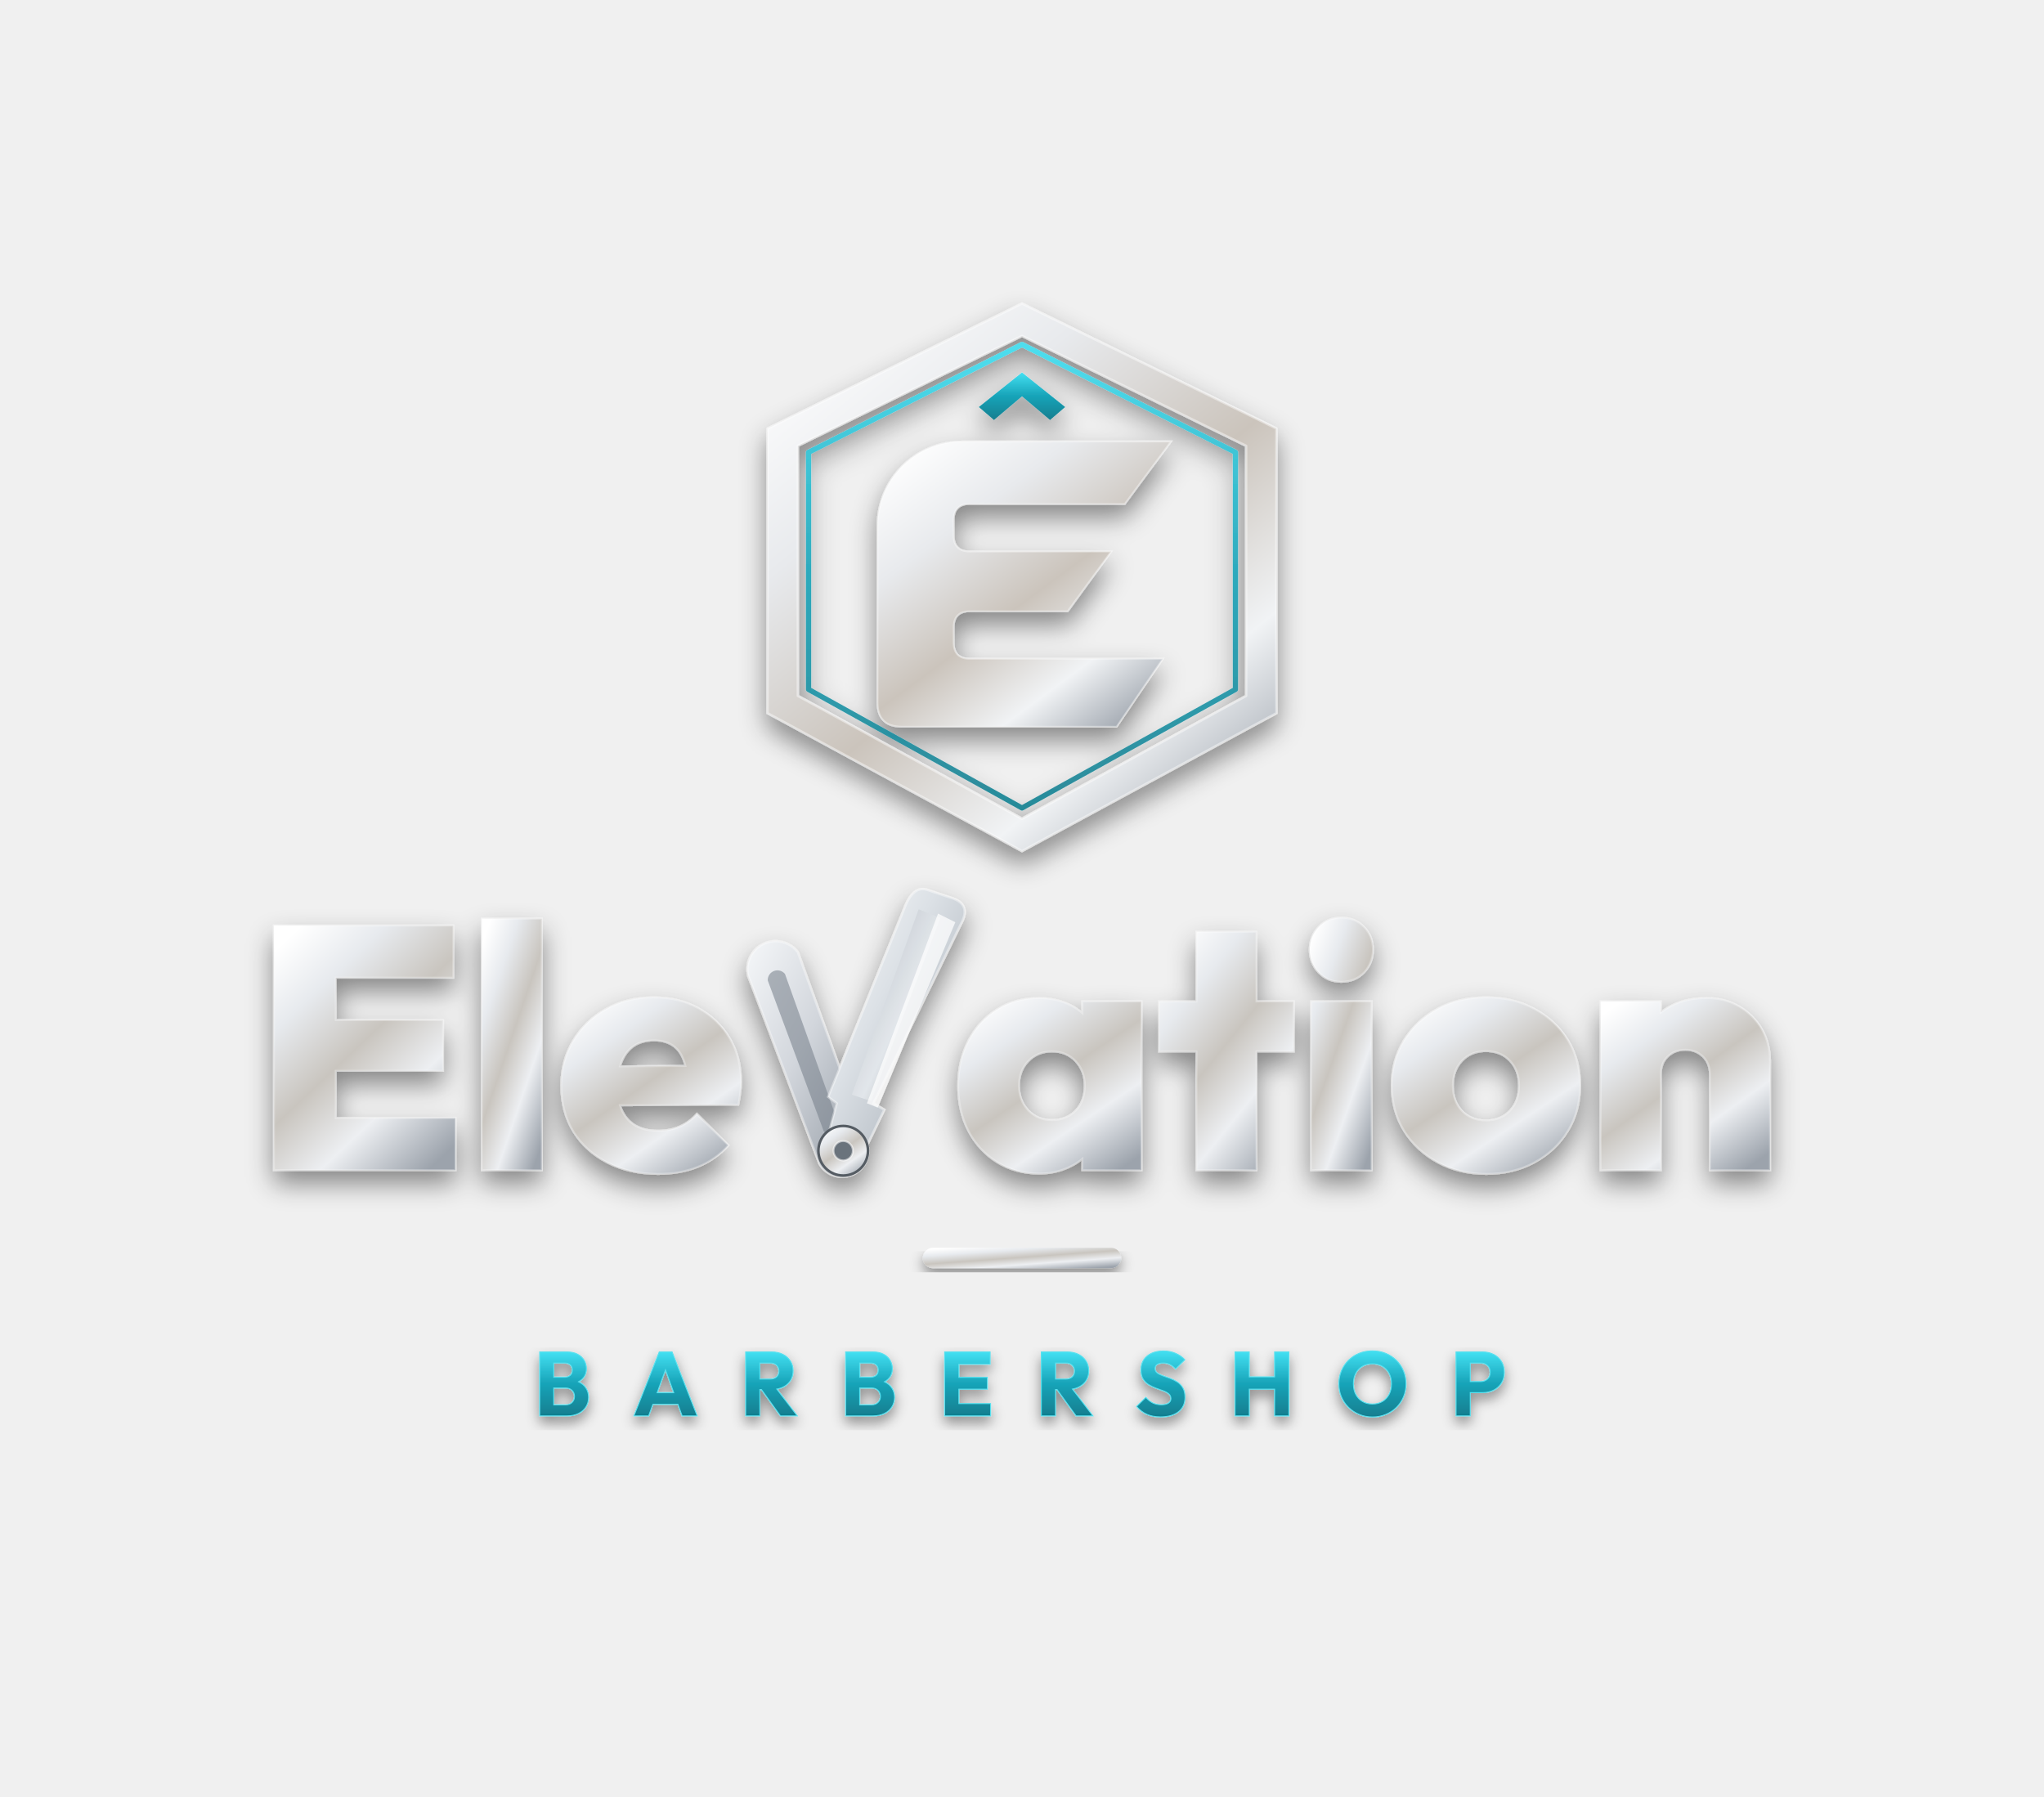
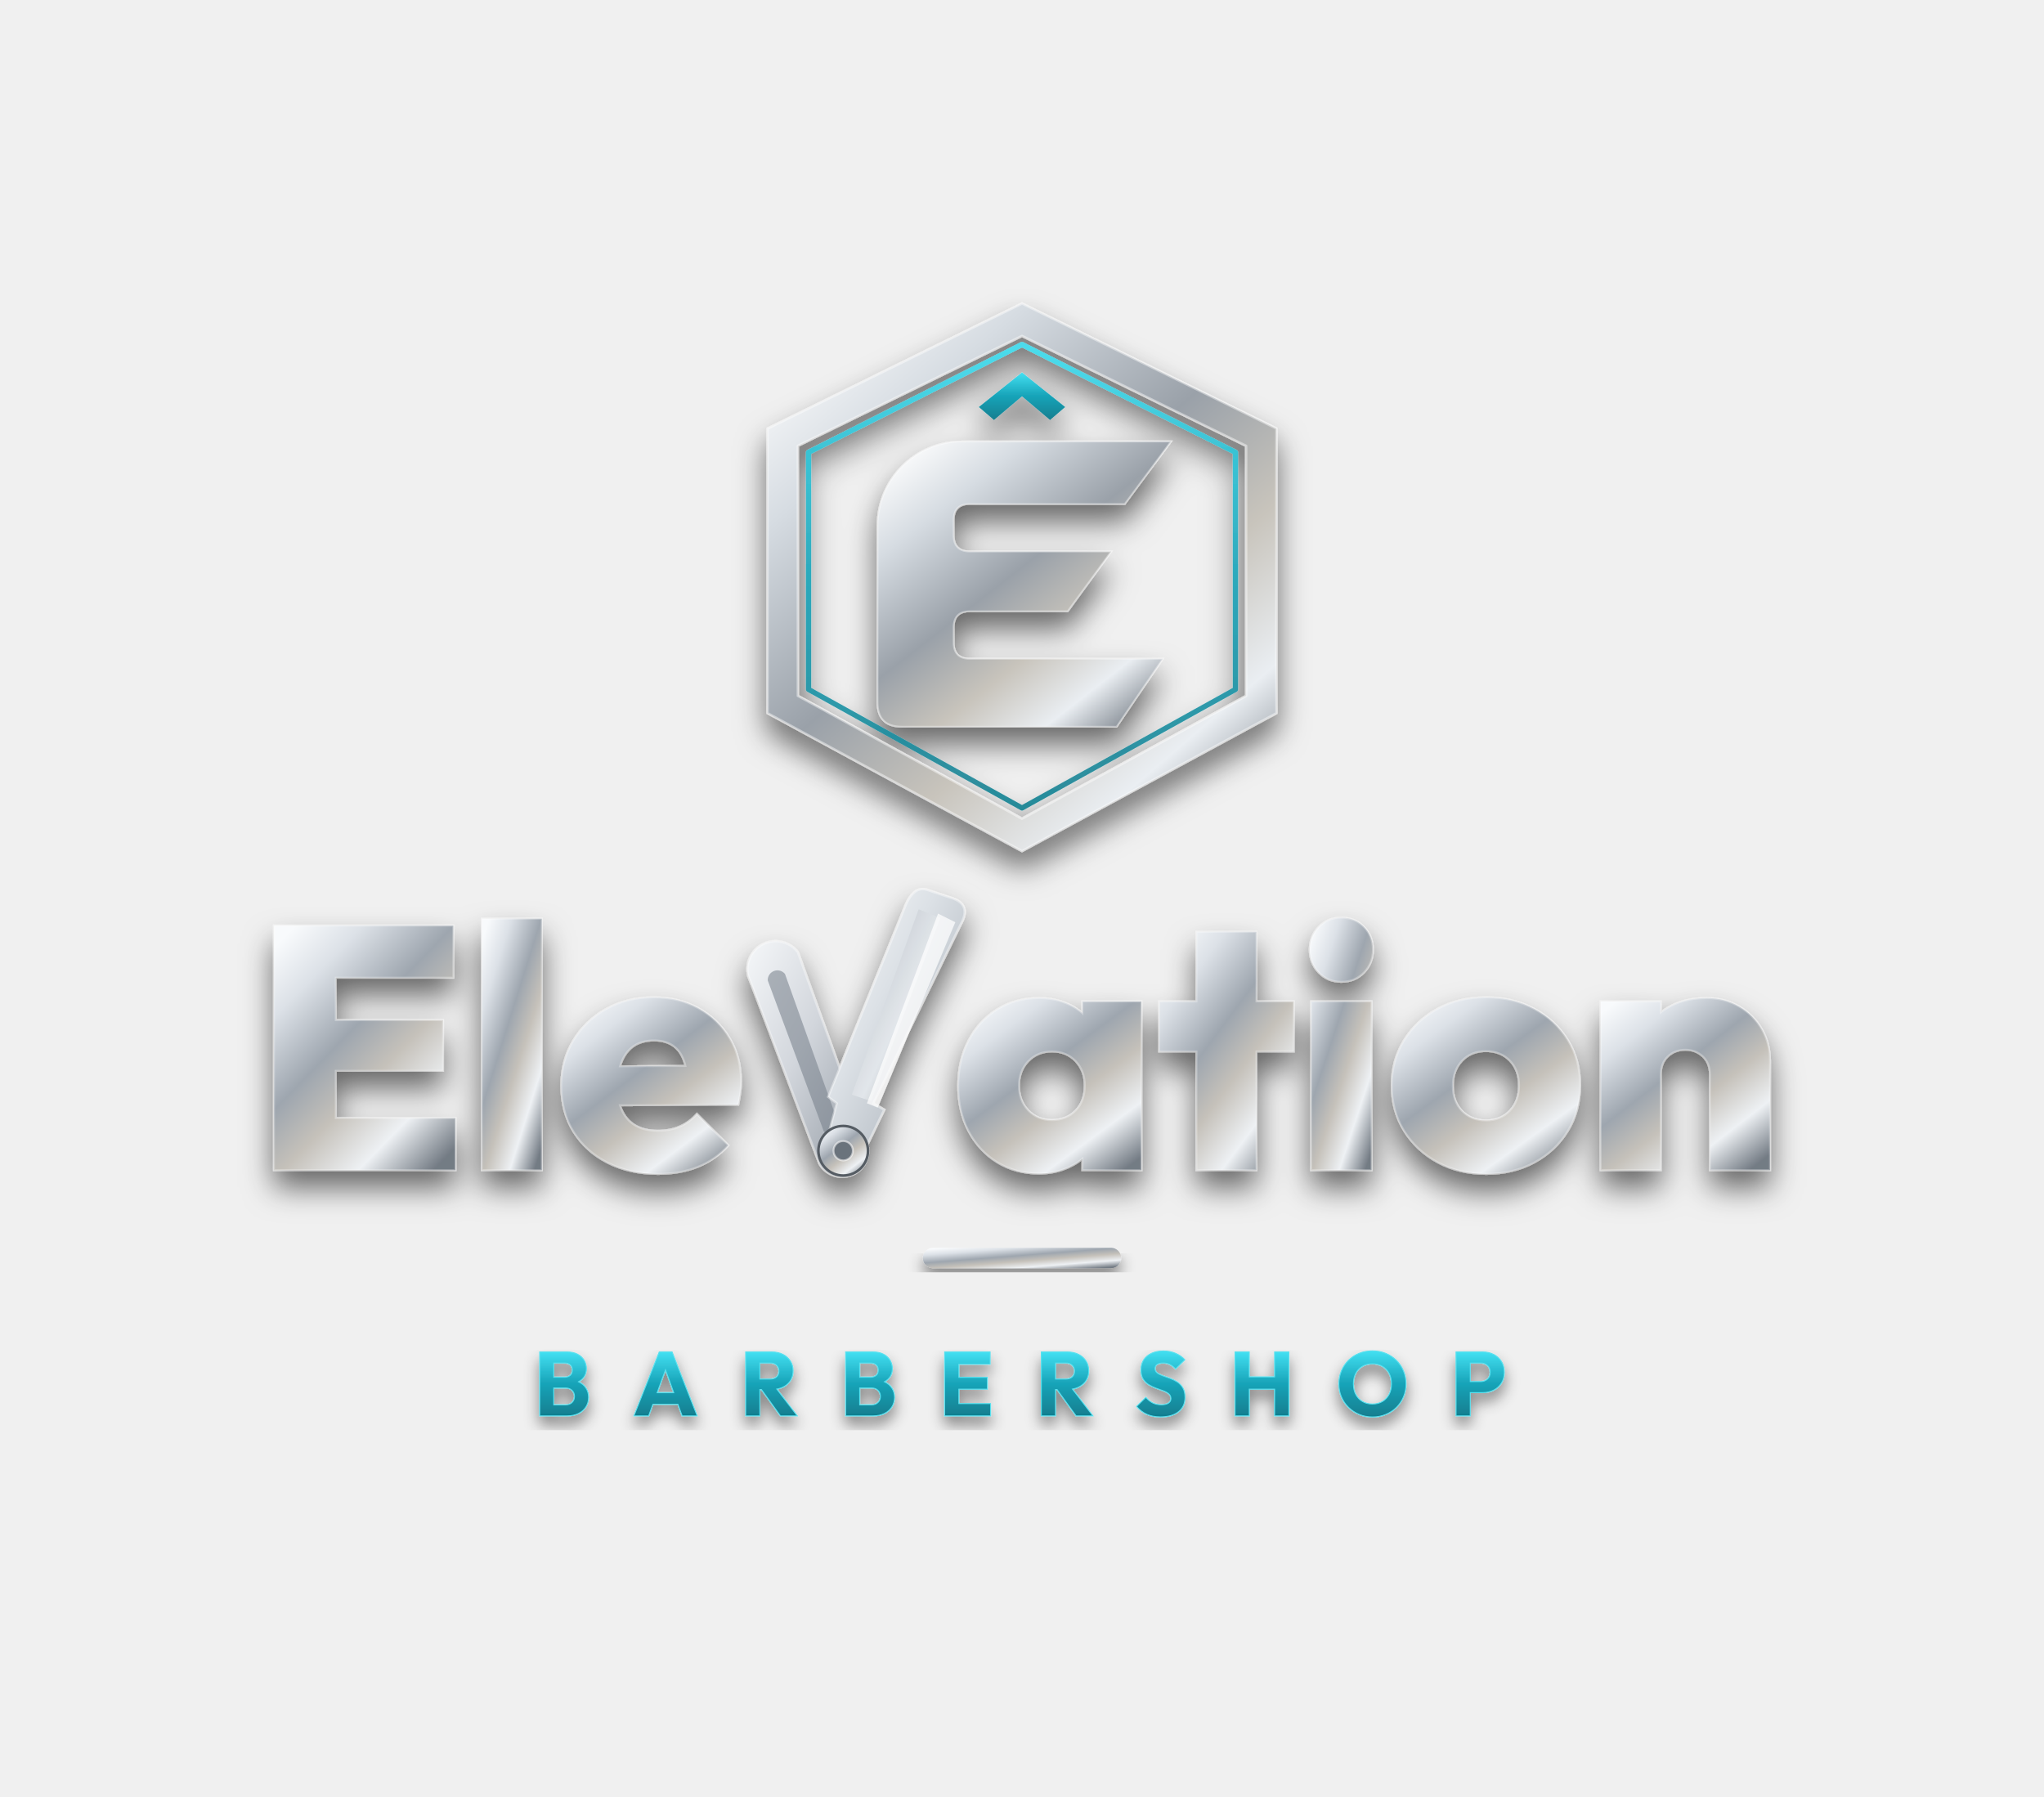
<svg xmlns="http://www.w3.org/2000/svg" viewBox="0 0 1024 900" width="1024" height="900">
  <defs>
    <radialGradient id="slateBgGrad" cx="50%" cy="28%" r="72%" fx="50%" fy="20%">
      <stop offset="0%" stop-color="#2D363E" />
      <stop offset="55%" stop-color="#1F252A" />
      <stop offset="100%" stop-color="#161B1F" />
    </radialGradient>
-     <linearGradient id="silverGrad" x1="15%" y1="0%" x2="85%" y2="100%">
+     <linearGradient id="silverGrad" x1="12%" y1="0%" x2="88%" y2="100%">
+       <stop offset="0%" stop-color="#F8FAFC" />
+       <stop offset="18%" stop-color="#DCE1E7" />
+       <stop offset="42%" stop-color="#9EA6AF" />
+       <stop offset="60%" stop-color="#C5C1BA" />
+       <stop offset="80%" stop-color="#EEF1F4" />
+       <stop offset="100%" stop-color="#737B84" />
+     </linearGradient>
+     <linearGradient id="monogramGrad" x1="10%" y1="0%" x2="90%" y2="100%">
      <stop offset="0%" stop-color="#FFFFFF" />
-       <stop offset="22%" stop-color="#E7EAEE" />
-       <stop offset="48%" stop-color="#C9C5BF" />
-       <stop offset="72%" stop-color="#EDEFF2" />
-       <stop offset="100%" stop-color="#9CA3AC" />
-     </linearGradient>
-     <linearGradient id="monogramGrad" x1="12%" y1="0%" x2="88%" y2="100%">
-       <stop offset="0%" stop-color="#FFFFFF" />
-       <stop offset="26%" stop-color="#E8EAED" />
-       <stop offset="54%" stop-color="#CBC4BC" />
-       <stop offset="78%" stop-color="#F1F3F5" />
-       <stop offset="100%" stop-color="#9BA2AB" />
+       <stop offset="20%" stop-color="#D6DCE2" />
+       <stop offset="46%" stop-color="#9AA1A9" />
+       <stop offset="66%" stop-color="#C8C4BC" />
+       <stop offset="84%" stop-color="#EAEEF2" />
+       <stop offset="100%" stop-color="#737B84" />
    </linearGradient>
    <linearGradient id="handleGrad" x1="0%" y1="0%" x2="100%" y2="100%">
      <stop offset="0%" stop-color="#F5F7F9" />
      <stop offset="45%" stop-color="#D2D6DC" />
      <stop offset="100%" stop-color="#8F97A0" />
    </linearGradient>
    <linearGradient id="bladeGrad" x1="0%" y1="0%" x2="100%" y2="100%">
      <stop offset="0%" stop-color="#FFFFFF" />
      <stop offset="40%" stop-color="#DCE1E6" />
      <stop offset="100%" stop-color="#9AA2AB" />
    </linearGradient>
    <linearGradient id="bladeHollowGrad" x1="0%" y1="0%" x2="100%" y2="100%">
      <stop offset="0%" stop-color="#A6AEB7" />
      <stop offset="55%" stop-color="#E4E8EC" />
      <stop offset="100%" stop-color="#7F8790" />
    </linearGradient>
    <linearGradient id="tealGrad" x1="0%" y1="0%" x2="0%" y2="100%">
      <stop offset="0%" stop-color="#42E0F2" />
      <stop offset="48%" stop-color="#19A5BA" />
      <stop offset="100%" stop-color="#117E8F" />
    </linearGradient>
-     <filter id="softShadow" x="-15%" y="-15%" width="130%" height="135%">
-       <feDropShadow dx="0" dy="6" stdDeviation="6" flood-color="#000000" flood-opacity="0.45" />
+     <filter id="softShadow" x="-18%" y="-18%" width="136%" height="145%">
+       <feDropShadow dx="0" dy="3" stdDeviation="1.5" flood-color="#0B0E11" flood-opacity="0.85" />
+       <feDropShadow dx="0" dy="8" stdDeviation="7" flood-color="#000000" flood-opacity="0.58" />
    </filter>
    <filter id="subtleShadow" x="-15%" y="-15%" width="130%" height="135%">
-       <feDropShadow dx="0" dy="3" stdDeviation="3" flood-color="#000000" flood-opacity="0.42" />
+       <feDropShadow dx="0" dy="2" stdDeviation="1.2" flood-color="#0B0E11" flood-opacity="0.75" />
+       <feDropShadow dx="0" dy="4" stdDeviation="3.5" flood-color="#000000" flood-opacity="0.45" />
    </filter>
  </defs>
  <g transform="translate(512.00, 502.00) scale(1.08)">
    <g transform="translate(-108.00, -298) scale(1.0)" filter="url(#softShadow)">
      <path fill="url(#monogramGrad)" fill-rule="evenodd" stroke="rgba(255,255,255,0.42)" stroke-width="1.1" stroke-linejoin="round" d="M 108,-26 L 226,32 L 226,164 L 108,228 L -10,164 L -10,32 Z            M 108,-11 L 212,40 L 212,156 L 108,213 L 4,156 L 4,40 Z" />
      <path fill="none" stroke="url(#tealGrad)" stroke-width="2.4" stroke-opacity="0.88" stroke-linejoin="round" d="M 108,-7 L 207,43 L 207,153 L 108,208 L 9,153 L 9,43 Z" />
      <path fill="url(#tealGrad)" d="M 88,22 L 108,6 L 128,22 L 121,28 L 108,17 L 95,28 Z" />
      <g transform="translate(41, 38) scale(0.63)">
        <path fill="url(#monogramGrad)" stroke="rgba(255,255,255,0.38)" stroke-width="1.3" d="M 62,0 L 216,0 L 182,46 L 68,46 Q 56,46 56,58 L 56,69 Q 56,81 68,81 L 172,81 L 140,125 L 68,125 Q 56,125 56,137 L 56,148 Q 56,160 68,160 L 210,160 L 176,210 L 18,210 Q 0,210 0,192 L 0,62 A 62,62 0 0 1 62,0 Z" />
      </g>
    </g>
    <g transform="translate(-357.06, 78)">
      <g id="elevation-wordmark" filter="url(#softShadow)">
        <g transform="translate(0.00,0)">
          <path transform="translate(0.00,0)" fill-rule="nonzero" fill="url(#silverGrad)" stroke="rgba(255,255,255,0.28)" stroke-width="0.90" d="M10.08,0L10.08,-113.44 93.28,-113.44 93.28,-89.28 38.72,-89.28 38.72,-69.6 88.48,-69.6 88.48,-46.08 38.72,-46.08 38.72,-24.16 94.24,-24.16 94.24,0z" />
          <path transform="translate(98.32,0)" fill-rule="nonzero" fill="url(#silverGrad)" stroke="rgba(255,255,255,0.28)" stroke-width="0.90" d="M8.16,0L8.16,-116.64 36,-116.64 36,0z" />
          <path transform="translate(140.48,0)" fill-rule="nonzero" fill="url(#silverGrad)" stroke="rgba(255,255,255,0.28)" stroke-width="0.90" d="M47.68,1.76C38.933,1.76 31.173,0.027 24.4,-3.44 17.627,-6.907 12.347,-11.707 8.56,-17.84 4.773,-23.973 2.88,-31.093 2.88,-39.2 2.88,-46.987 4.747,-53.973 8.48,-60.16 12.213,-66.347 17.307,-71.227 23.76,-74.8 30.213,-78.373 37.493,-80.16 45.6,-80.16 53.493,-80.16 60.48,-78.453 66.56,-75.04 72.64,-71.627 77.44,-66.987 80.96,-61.12 84.48,-55.253 86.24,-48.533 86.24,-40.96 86.24,-39.36 86.133,-37.733 85.92,-36.08 85.707,-34.427 85.387,-32.533 84.96,-30.4L30.08,-30.08C32.64,-22.187 38.507,-18.24 47.68,-18.24 55.147,-18.24 61.173,-20.853 65.76,-26.08L80.32,-11.52C72.427,-2.667,61.547,1.76,47.68,1.76z M45.92,-60.16C37.813,-60.16,32.533,-56.16,30.08,-48.16L60.48,-48.32C58.667,-56.213,53.813,-60.16,45.92,-60.16z" />
        </g>
        <g transform="translate(223.12,0)">
          <path fill="url(#handleGrad)" stroke="#FFFFFF" stroke-opacity="0.35" stroke-width="1.1" d="M 7,-90          A 13,13 0 0 1 30,-101          L 61,-15          A 12,12 0 0 1 40,-3          L 7,-90 Z" />
          <path fill="#757E88" fill-opacity="0.55" d="M 16,-88 A 4.5,4.5 0 0 1 24,-91 L 49,-21 A 4,4 0 0 1 42,-18 L 16,-88 Z" />
          <path fill="url(#bladeGrad)" stroke="#FFFFFF" stroke-opacity="0.4" stroke-width="1.1" d="M 41,-5          L 57,-1          L 70,-28          L 65,-31          L 106,-115          Q 110,-123 102,-126          L 90,-130          Q 84,-132 80,-123          L 44,-34          L 48,-31          L 41,-5 Z" />
          <path fill="url(#bladeHollowGrad)" fill-opacity="0.88" d="M 55,-35 L 86,-121 L 96,-117 L 64,-32 Z" />
          <path fill="#FFFFFF" fill-opacity="0.72" d="M 62,-31 L 95,-119 L 103,-115 L 67,-29 Z" />
          <circle cx="51" cy="-9" r="11.5" fill="url(#silverGrad)" stroke="#555C64" stroke-width="1.2" />
          <circle cx="51" cy="-9" r="4.5" fill="#6B737C" stroke="#FFFFFF" stroke-opacity="0.55" stroke-width="0.9" />
        </g>
        <g transform="translate(324.12,0)">
          <path transform="translate(0.00,0)" fill-rule="nonzero" fill="url(#silverGrad)" stroke="rgba(255,255,255,0.28)" stroke-width="0.90" d="M40.8,1.6C33.547,1.6 27.093,-0.16 21.44,-3.68 15.787,-7.2 11.36,-12.027 8.16,-18.16 4.96,-24.293 3.36,-31.253 3.36,-39.04 3.36,-46.933 4.96,-53.947 8.16,-60.08 11.36,-66.213 15.787,-71.04 21.44,-74.56 27.093,-78.08 33.547,-79.84 40.8,-79.84 44.747,-79.84 48.453,-79.227 51.92,-78 55.387,-76.773 58.4,-75.04 60.96,-72.8L60.96,-78.24 88.32,-78.24 88.32,0 60.96,0 60.96,-5.28C58.4,-3.147 55.387,-1.467 51.92,-0.24 48.453,0.987 44.747,1.6 40.8,1.6z M46.72,-23.2C51.307,-23.2 55.013,-24.667 57.84,-27.6 60.667,-30.533 62.08,-34.4 62.08,-39.2 62.08,-43.787 60.667,-47.573 57.84,-50.56 55.013,-53.547 51.36,-55.04 46.88,-55.04 42.4,-55.04 38.72,-53.547 35.84,-50.56 32.96,-47.573 31.52,-43.787 31.52,-39.2 31.52,-34.507 32.96,-30.667 35.84,-27.68 38.72,-24.693 42.347,-23.2 46.72,-23.2z" />
          <path transform="translate(94.98,0)" fill-rule="nonzero" fill="url(#silverGrad)" stroke="rgba(255,255,255,0.28)" stroke-width="0.90" d="M18.88,0L18.88,-55.04 1.6,-55.04 1.6,-78.24 18.88,-78.24 18.88,-110.56 46.72,-110.56 46.72,-78.24 64,-78.24 64,-55.04 46.72,-55.04 46.72,0z" />
          <path transform="translate(159.08,0)" fill-rule="nonzero" fill="url(#silverGrad)" stroke="rgba(255,255,255,0.28)" stroke-width="0.90" d="M21.92,-87.36C17.76,-87.36 14.293,-88.8 11.52,-91.68 8.747,-94.56 7.36,-98.08 7.36,-102.24 7.36,-106.4 8.747,-109.92 11.52,-112.8 14.293,-115.68 17.76,-117.12 21.92,-117.12 26.187,-117.12 29.707,-115.68 32.48,-112.8 35.253,-109.92 36.64,-106.4 36.64,-102.24 36.64,-98.08 35.253,-94.56 32.48,-91.68 29.707,-88.8 26.187,-87.36 21.92,-87.36z M8,0L8,-78.24 36,-78.24 36,0z" />
          <path transform="translate(201.58,0)" fill-rule="nonzero" fill="url(#silverGrad)" stroke="rgba(255,255,255,0.28)" stroke-width="0.90" d="M46.72,1.76C38.293,1.76 30.8,-0.027 24.24,-3.6 17.68,-7.173 12.48,-12.053 8.64,-18.24 4.8,-24.427 2.88,-31.467 2.88,-39.36 2.88,-47.04 4.773,-53.973 8.56,-60.16 12.347,-66.347 17.52,-71.227 24.08,-74.8 30.64,-78.373 38.133,-80.16 46.56,-80.16 54.88,-80.16 62.347,-78.373 68.96,-74.8 75.573,-71.227 80.773,-66.373 84.56,-60.24 88.347,-54.107 90.24,-47.147 90.24,-39.36 90.24,-31.467 88.347,-24.427 84.56,-18.24 80.773,-12.053 75.6,-7.173 69.04,-3.6 62.48,-0.027 55.04,1.76 46.72,1.76z M46.56,-23.04C51.147,-23.04 54.853,-24.533 57.68,-27.52 60.507,-30.507 61.92,-34.4 61.92,-39.2 61.92,-44 60.507,-47.867 57.68,-50.8 54.853,-53.733 51.147,-55.2 46.56,-55.2 41.973,-55.2 38.267,-53.707 35.44,-50.72 32.613,-47.733 31.2,-43.84 31.2,-39.04 31.2,-34.24 32.613,-30.373 35.44,-27.44 38.267,-24.507 41.973,-23.04 46.56,-23.04z" />
          <path transform="translate(293.20,0)" fill-rule="nonzero" fill="url(#silverGrad)" stroke="rgba(255,255,255,0.28)" stroke-width="0.90" d="M8.16,0L8.16,-78.24 36,-78.24 36,-73.12C41.76,-77.6 48.853,-79.84 57.28,-79.84 62.827,-79.84 67.84,-78.533 72.32,-75.92 76.8,-73.307 80.32,-69.787 82.88,-65.36 85.44,-60.933 86.72,-56 86.72,-50.56L86.72,0 58.88,0 58.88,-44.16C58.88,-47.787 57.787,-50.64 55.6,-52.72 53.413,-54.8 50.72,-55.84 47.52,-55.84 44.213,-55.84 41.467,-54.8 39.28,-52.72 37.093,-50.64 36,-47.787 36,-44.16L36,0z" />
        </g>
      </g>
    </g>
    <rect x="-46" y="114" width="92" height="9.5" rx="4.75" fill="url(#silverGrad)" filter="url(#subtleShadow)" />
    <g transform="translate(-226.58, 192)">
      <g id="barbershop-subtitle" filter="url(#subtleShadow)">
        <path transform="translate(0.00,0)" fill-rule="nonzero" fill="url(#tealGrad)" stroke="#58E0EE" stroke-width="0.45" d="M2.856,0L2.856,-29.652 15.582,-29.652C17.486,-29.652 19.103,-29.302 20.433,-28.602 21.763,-27.902 22.778,-26.964 23.478,-25.788 24.178,-24.612 24.528,-23.31 24.528,-21.882 24.528,-19.194 23.31,-17.178 20.874,-15.834 22.386,-15.106 23.541,-14.119 24.339,-12.873 25.137,-11.627 25.536,-10.206 25.536,-8.61 25.536,-6.986 25.137,-5.523 24.339,-4.221 23.541,-2.919 22.393,-1.89 20.895,-1.134 19.397,-0.378 17.598,0 15.498,0z M14.322,-24.528L9.366,-24.528 9.366,-17.934 14.322,-17.934C15.386,-17.934 16.261,-18.207 16.947,-18.753 17.633,-19.299 17.976,-20.132 17.976,-21.252 17.976,-22.344 17.64,-23.163 16.968,-23.709 16.296,-24.255 15.414,-24.528 14.322,-24.528z M14.868,-12.936L9.366,-12.936 9.366,-5.124 14.868,-5.124C16.128,-5.124 17.129,-5.495 17.871,-6.237 18.613,-6.979 18.984,-7.91 18.984,-9.03 18.984,-10.15 18.613,-11.081 17.871,-11.823 17.129,-12.565 16.128,-12.936 14.868,-12.936z" />
        <path transform="translate(45.92,0)" fill-rule="nonzero" fill="url(#tealGrad)" stroke="#58E0EE" stroke-width="0.45" d="M0.63,0L12.39,-29.652 18.354,-29.652 29.988,0 23.016,0 21.042,-5.376 9.45,-5.376 7.476,0z M11.424,-10.752L19.11,-10.752 15.288,-21.336z" />
        <path transform="translate(95.54,0)" fill-rule="nonzero" fill="url(#tealGrad)" stroke="#58E0EE" stroke-width="0.45" d="M2.856,0L2.856,-29.652 14.952,-29.652C16.912,-29.652 18.634,-29.281 20.118,-28.539 21.602,-27.797 22.764,-26.768 23.604,-25.452 24.444,-24.136 24.864,-22.624 24.864,-20.916 24.864,-18.676 24.178,-16.807 22.806,-15.309 21.434,-13.811 19.6,-12.852 17.304,-12.432L26.796,0 18.984,0 10.164,-12.222 9.45,-12.222 9.45,0z M14.196,-24.528L9.45,-24.528 9.45,-17.094 14.154,-17.094C15.47,-17.094 16.485,-17.43 17.199,-18.102 17.913,-18.774 18.27,-19.684 18.27,-20.832 18.27,-21.896 17.913,-22.778 17.199,-23.478 16.485,-24.178 15.484,-24.528 14.196,-24.528z" />
        <path transform="translate(141.92,0)" fill-rule="nonzero" fill="url(#tealGrad)" stroke="#58E0EE" stroke-width="0.45" d="M2.856,0L2.856,-29.652 15.582,-29.652C17.486,-29.652 19.103,-29.302 20.433,-28.602 21.763,-27.902 22.778,-26.964 23.478,-25.788 24.178,-24.612 24.528,-23.31 24.528,-21.882 24.528,-19.194 23.31,-17.178 20.874,-15.834 22.386,-15.106 23.541,-14.119 24.339,-12.873 25.137,-11.627 25.536,-10.206 25.536,-8.61 25.536,-6.986 25.137,-5.523 24.339,-4.221 23.541,-2.919 22.393,-1.89 20.895,-1.134 19.397,-0.378 17.598,0 15.498,0z M14.322,-24.528L9.366,-24.528 9.366,-17.934 14.322,-17.934C15.386,-17.934 16.261,-18.207 16.947,-18.753 17.633,-19.299 17.976,-20.132 17.976,-21.252 17.976,-22.344 17.64,-23.163 16.968,-23.709 16.296,-24.255 15.414,-24.528 14.322,-24.528z M14.868,-12.936L9.366,-12.936 9.366,-5.124 14.868,-5.124C16.128,-5.124 17.129,-5.495 17.871,-6.237 18.613,-6.979 18.984,-7.91 18.984,-9.03 18.984,-10.15 18.613,-11.081 17.871,-11.823 17.129,-12.565 16.128,-12.936 14.868,-12.936z" />
        <path transform="translate(187.85,0)" fill-rule="nonzero" fill="url(#tealGrad)" stroke="#58E0EE" stroke-width="0.45" d="M2.856,0L2.856,-29.652 23.94,-29.652 23.94,-23.982 9.45,-23.982 9.45,-17.892 22.68,-17.892 22.68,-12.39 9.45,-12.39 9.45,-5.712 24.15,-5.712 24.15,0z" />
        <path transform="translate(232.68,0)" fill-rule="nonzero" fill="url(#tealGrad)" stroke="#58E0EE" stroke-width="0.45" d="M2.856,0L2.856,-29.652 14.952,-29.652C16.912,-29.652 18.634,-29.281 20.118,-28.539 21.602,-27.797 22.764,-26.768 23.604,-25.452 24.444,-24.136 24.864,-22.624 24.864,-20.916 24.864,-18.676 24.178,-16.807 22.806,-15.309 21.434,-13.811 19.6,-12.852 17.304,-12.432L26.796,0 18.984,0 10.164,-12.222 9.45,-12.222 9.45,0z M14.196,-24.528L9.45,-24.528 9.45,-17.094 14.154,-17.094C15.47,-17.094 16.485,-17.43 17.199,-18.102 17.913,-18.774 18.27,-19.684 18.27,-20.832 18.27,-21.896 17.913,-22.778 17.199,-23.478 16.485,-24.178 15.484,-24.528 14.196,-24.528z" />
        <path transform="translate(279.06,0)" fill-rule="nonzero" fill="url(#tealGrad)" stroke="#58E0EE" stroke-width="0.45" d="M11.76,0.462C9.324,0.462 7.224,0.07 5.46,-0.714 3.696,-1.498 2.1,-2.716 0.672,-4.368L4.956,-8.61C5.908,-7.49 6.958,-6.636 8.106,-6.048 9.254,-5.46 10.612,-5.166 12.18,-5.166 13.58,-5.166 14.665,-5.418 15.435,-5.922 16.205,-6.426 16.59,-7.126 16.59,-8.022 16.59,-8.946 16.254,-9.688 15.582,-10.248 14.91,-10.808 14.049,-11.277 12.999,-11.655 11.949,-12.033 10.829,-12.439 9.639,-12.873 8.449,-13.307 7.322,-13.853 6.258,-14.511 5.194,-15.169 4.333,-16.044 3.675,-17.136 3.017,-18.228 2.688,-19.642 2.688,-21.378 2.688,-23.198 3.129,-24.759 4.011,-26.061 4.893,-27.363 6.118,-28.364 7.686,-29.064 9.254,-29.764 11.06,-30.114 13.104,-30.114 15.176,-30.114 17.073,-29.743 18.795,-29.001 20.517,-28.259 21.938,-27.272 23.058,-26.04L18.774,-21.798C17.878,-22.722 16.975,-23.408 16.065,-23.856 15.155,-24.304 14.126,-24.528 12.978,-24.528 11.802,-24.528 10.885,-24.311 10.227,-23.877 9.569,-23.443 9.24,-22.82 9.24,-22.008 9.24,-21.14 9.569,-20.454 10.227,-19.95 10.885,-19.446 11.746,-19.005 12.81,-18.627 13.874,-18.249 15.001,-17.843 16.191,-17.409 17.381,-16.975 18.501,-16.415 19.551,-15.729 20.601,-15.043 21.462,-14.133 22.134,-12.999 22.806,-11.865 23.142,-10.402 23.142,-8.61 23.142,-5.754 22.134,-3.528 20.118,-1.932 18.102,-0.336 15.316,0.462 11.76,0.462z" />
        <path transform="translate(322.55,0)" fill-rule="nonzero" fill="url(#tealGrad)" stroke="#58E0EE" stroke-width="0.45" d="M2.856,0L2.856,-29.652 9.45,-29.652 9.45,-18.102 21.21,-18.102 21.21,-29.652 27.846,-29.652 27.846,0 21.21,0 21.21,-12.39 9.45,-12.39 9.45,0z" />
        <path transform="translate(372.21,0)" fill-rule="nonzero" fill="url(#tealGrad)" stroke="#58E0EE" stroke-width="0.45" d="M17.01,0.504C14.77,0.504 12.705,0.112 10.815,-0.672 8.925,-1.456 7.266,-2.548 5.838,-3.948 4.41,-5.348 3.304,-6.979 2.52,-8.841 1.736,-10.703 1.344,-12.712 1.344,-14.868 1.344,-17.024 1.736,-19.033 2.52,-20.895 3.304,-22.757 4.396,-24.381 5.796,-25.767 7.196,-27.153 8.841,-28.231 10.731,-29.001 12.621,-29.771 14.686,-30.156 16.926,-30.156 19.138,-30.156 21.189,-29.771 23.079,-29.001 24.969,-28.231 26.621,-27.153 28.035,-25.767 29.449,-24.381 30.548,-22.757 31.332,-20.895 32.116,-19.033 32.508,-17.01 32.508,-14.826 32.508,-12.67 32.116,-10.661 31.332,-8.799 30.548,-6.937 29.456,-5.313 28.056,-3.927 26.656,-2.541 25.011,-1.456 23.121,-0.672 21.231,0.112 19.194,0.504 17.01,0.504z M16.926,-5.502C18.69,-5.502 20.23,-5.894 21.546,-6.678 22.862,-7.462 23.891,-8.554 24.633,-9.954 25.375,-11.354 25.746,-12.992 25.746,-14.868 25.746,-16.716 25.375,-18.34 24.633,-19.74 23.891,-21.14 22.855,-22.225 21.525,-22.995 20.195,-23.765 18.662,-24.15 16.926,-24.15 15.162,-24.15 13.615,-23.765 12.285,-22.995 10.955,-22.225 9.926,-21.14 9.198,-19.74 8.47,-18.34 8.106,-16.716 8.106,-14.868 8.106,-12.992 8.47,-11.354 9.198,-9.954 9.926,-8.554 10.955,-7.462 12.285,-6.678 13.615,-5.894 15.162,-5.502 16.926,-5.502z" />
        <path transform="translate(425.06,0)" fill-rule="nonzero" fill="url(#tealGrad)" stroke="#58E0EE" stroke-width="0.45" d="M2.856,0L2.856,-29.652 15.246,-29.652C17.122,-29.652 18.816,-29.267 20.328,-28.497 21.84,-27.727 23.037,-26.642 23.919,-25.242 24.801,-23.842 25.242,-22.176 25.242,-20.244 25.242,-18.284 24.801,-16.604 23.919,-15.204 23.037,-13.804 21.84,-12.719 20.328,-11.949 18.816,-11.179 17.122,-10.794 15.246,-10.794L9.45,-10.794 9.45,0z M14.28,-24.528L9.45,-24.528 9.45,-15.918 14.28,-15.918C15.512,-15.918 16.555,-16.296 17.409,-17.052 18.263,-17.808 18.69,-18.872 18.69,-20.244 18.69,-21.588 18.263,-22.638 17.409,-23.394 16.555,-24.15 15.512,-24.528 14.28,-24.528z" />
      </g>
    </g>
  </g>
</svg>
